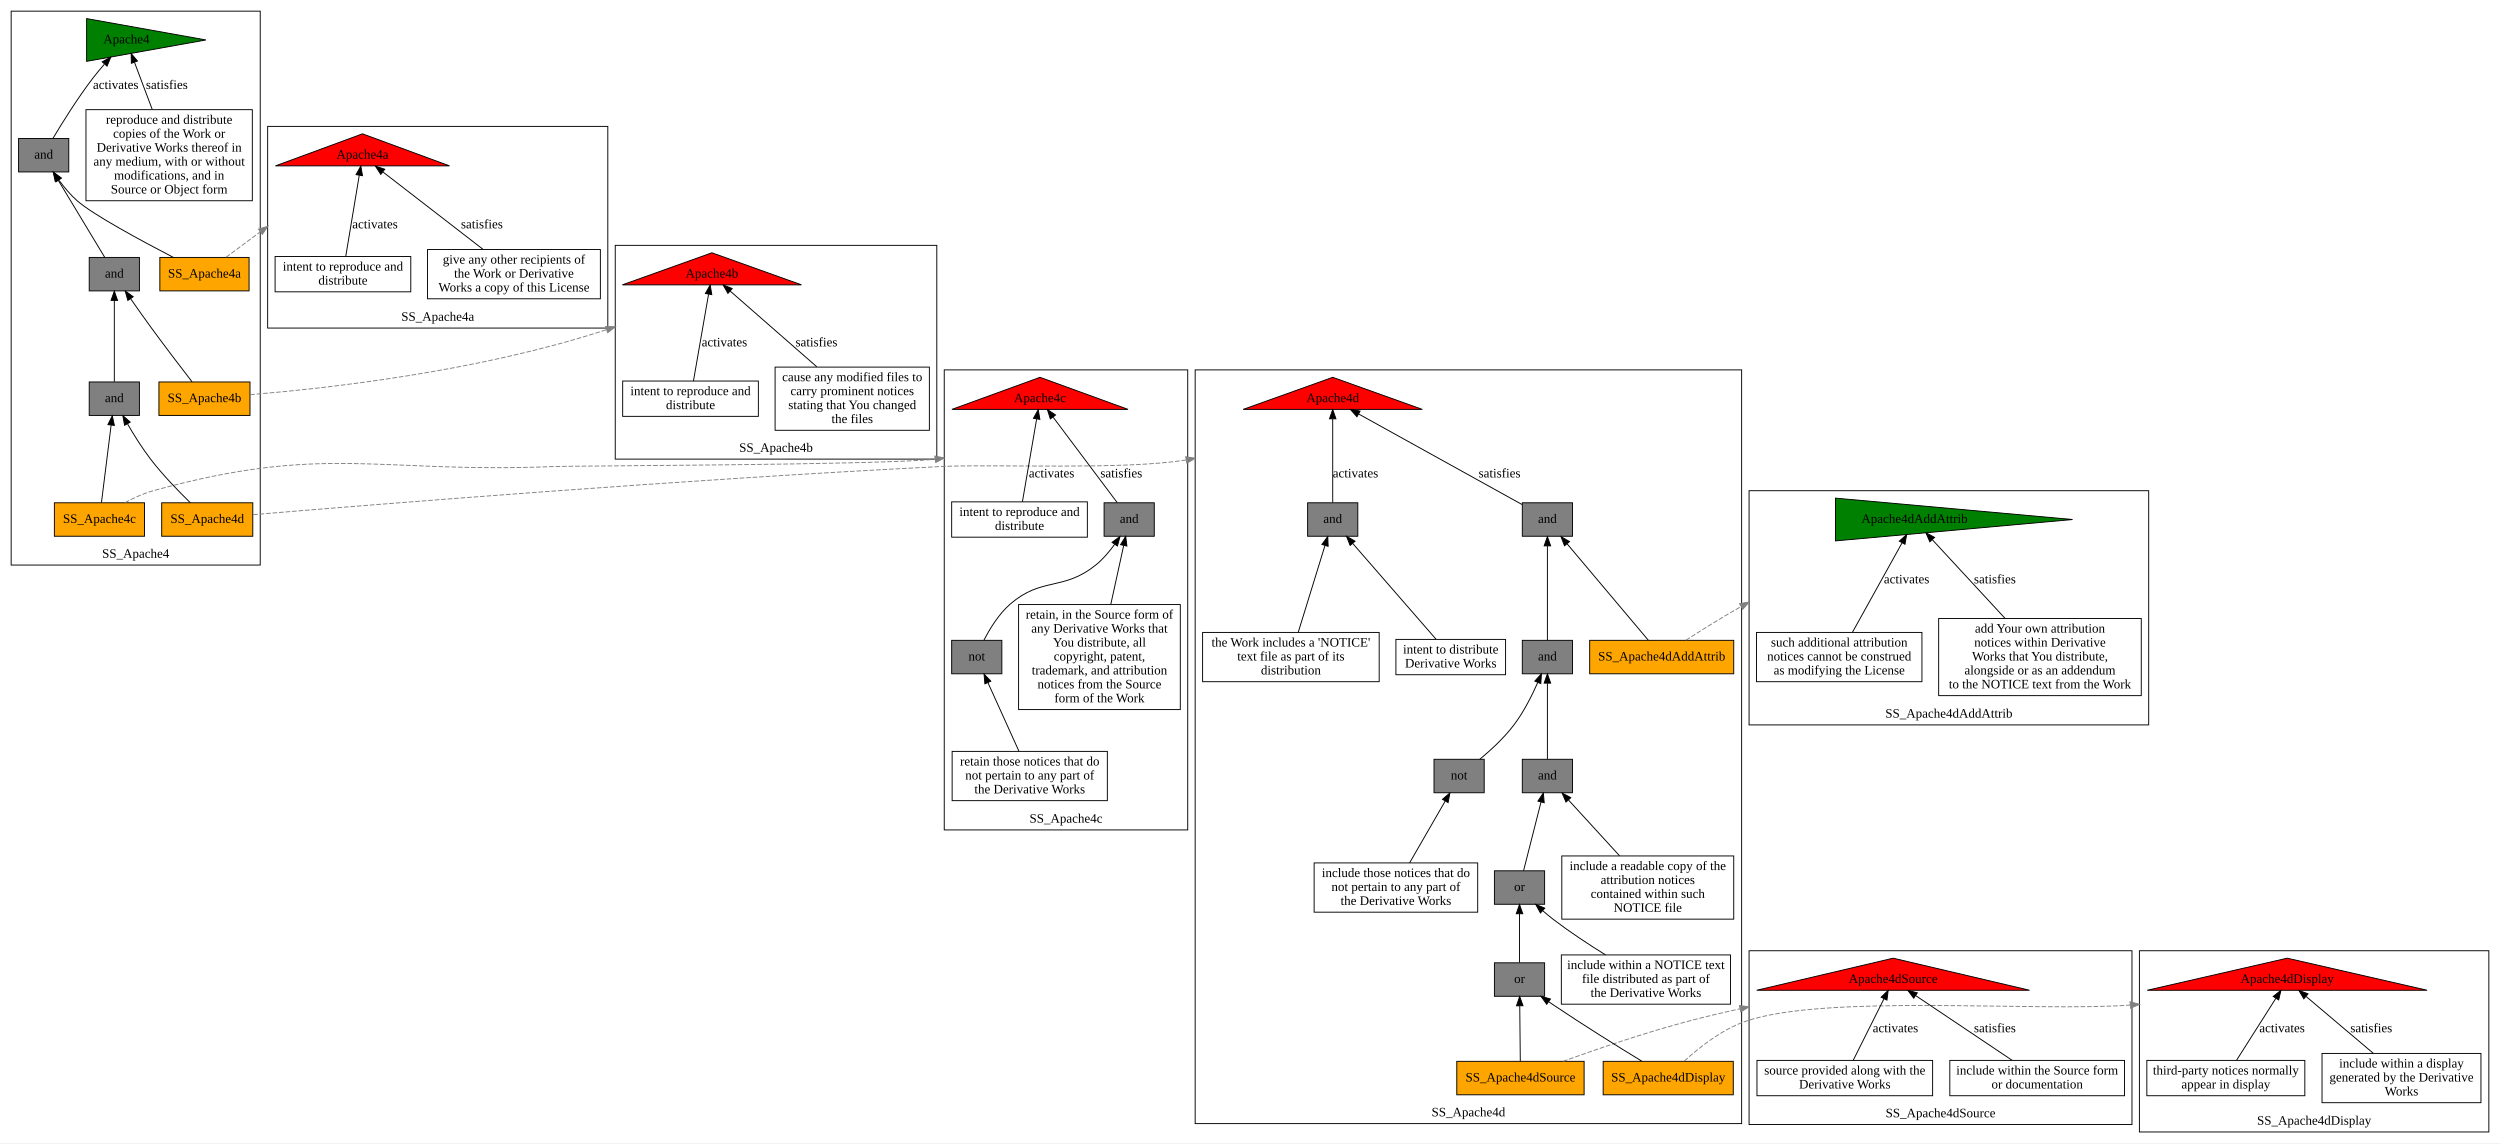
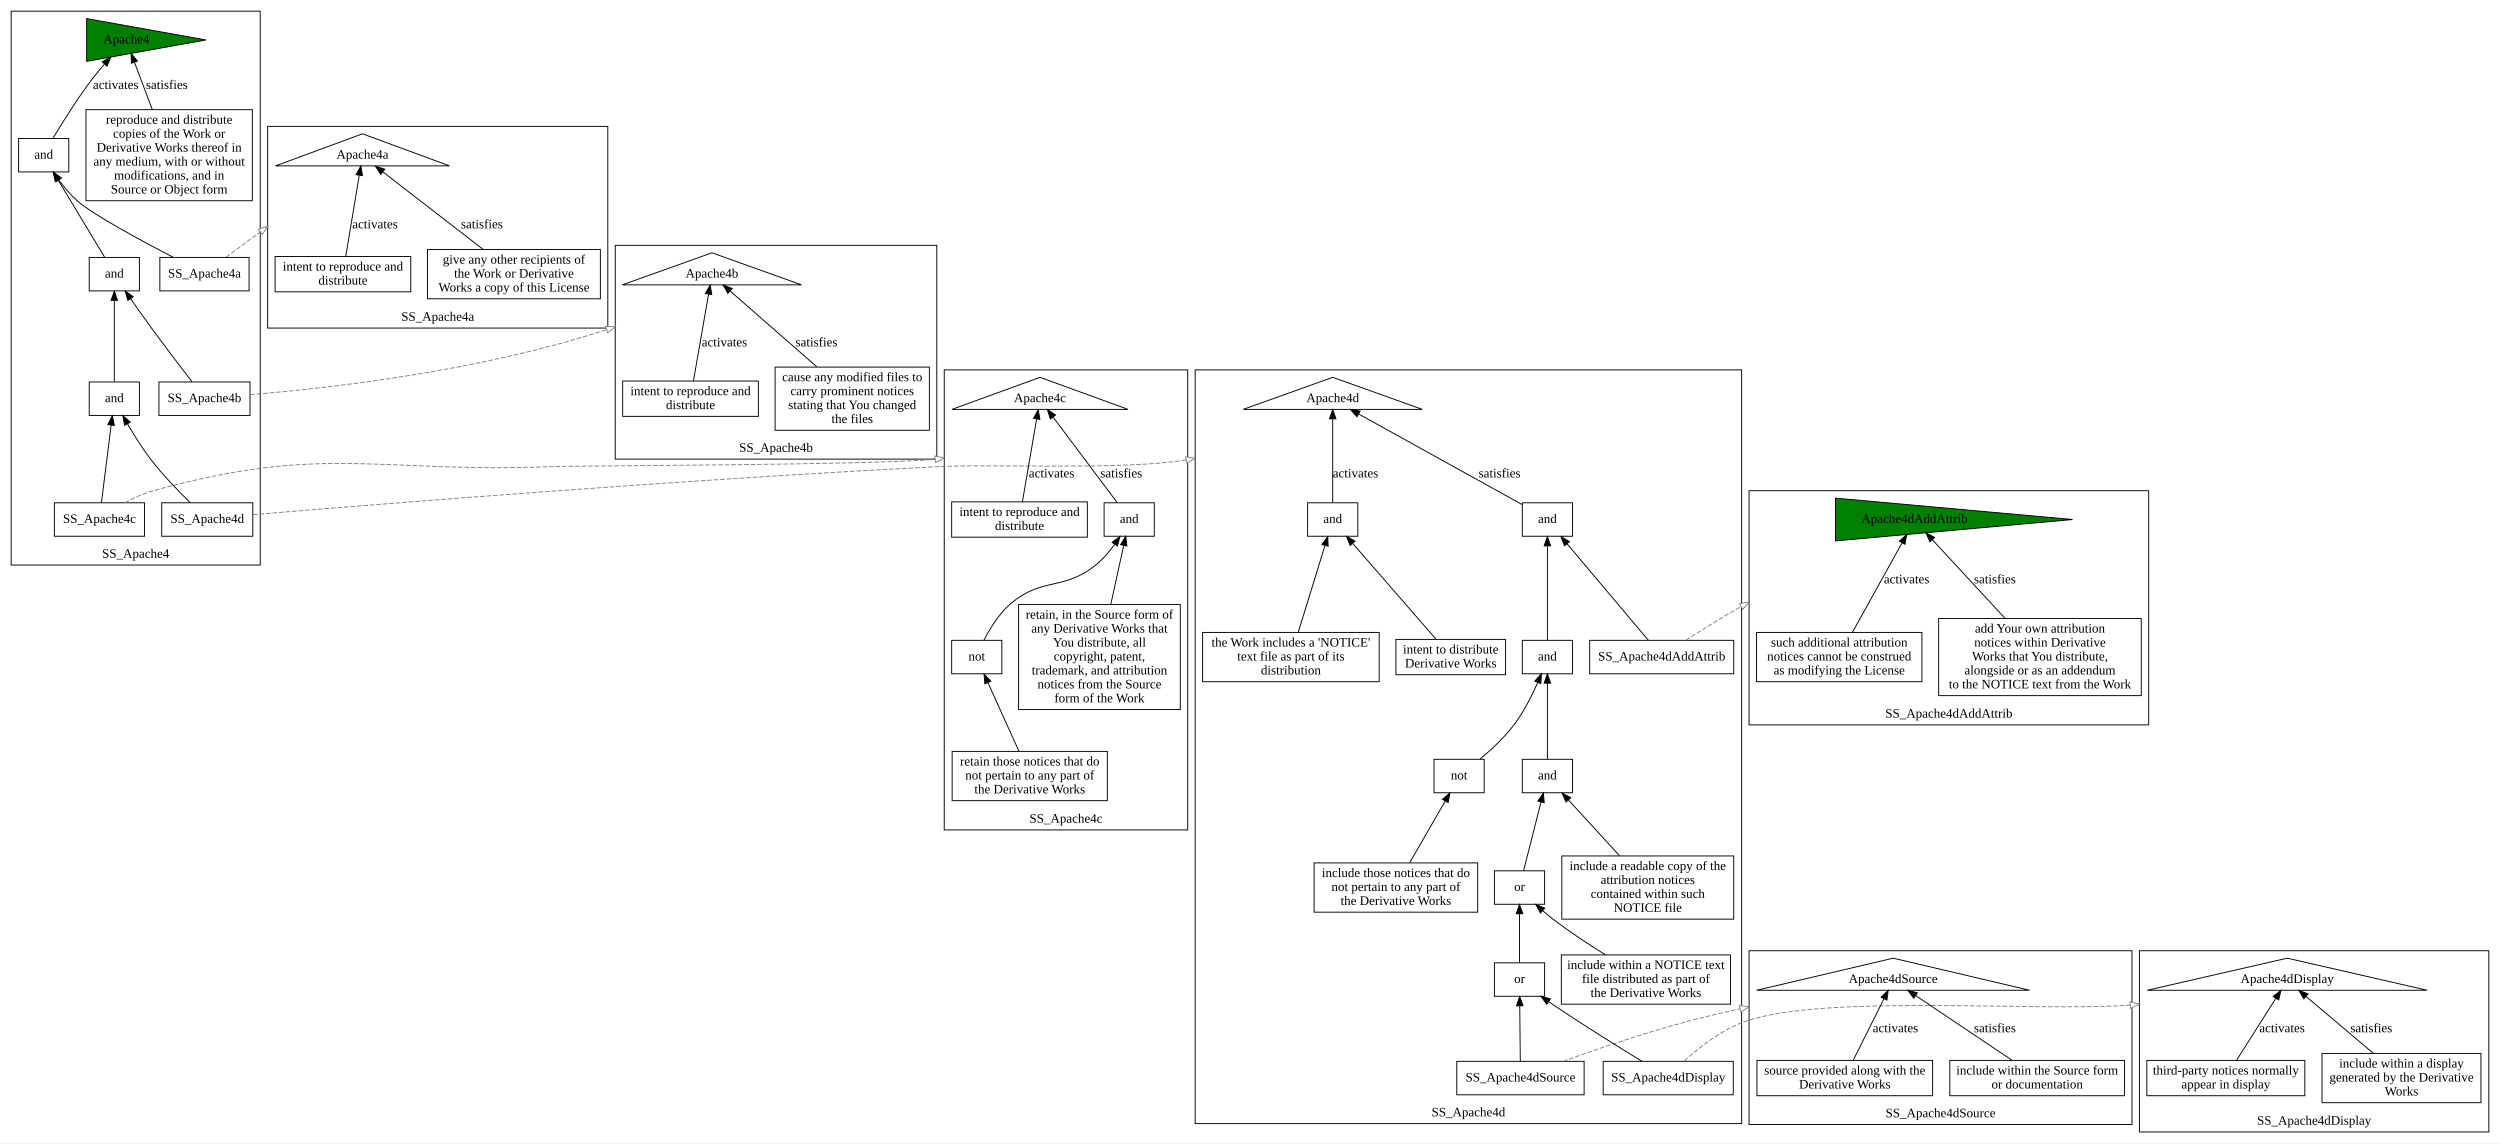
- <svg xmlns="http://www.w3.org/2000/svg" xmlns:xlink="http://www.w3.org/1999/xlink" width="2690pt" height="1230pt" viewBox="0.00 0.00 2690.00 1230.00">
+ <svg xmlns="http://www.w3.org/2000/svg" id="mainsvg" width="2690pt" height="1230pt" viewBox="0.00 0.00 2690.00 1230.00">
  <g id="graph0" class="graph" transform="scale(1 1) rotate(0) translate(4 1226)">
    <polygon fill="white" stroke="none" points="-4,4 -4,-1226 2686,-1226 2686,4 -4,4" />
    <g id="clust1" class="cluster">
-       <polygon fill="none" stroke="black" points="8,-618 8,-1214 276,-1214 276,-618 8,-618" />
+       <polygon fill="#FFFFFF" stroke="black" points="8,-618 8,-1214 276,-1214 276,-618 8,-618" />
      <text text-anchor="middle" x="142" y="-625.8" font-family="Times New Roman,serif" font-size="14.00">SS_Apache4</text>
    </g>
    <g id="clust7" class="cluster">
-       <polygon fill="none" stroke="black" points="2298,-8 2298,-203 2674,-203 2674,-8 2298,-8" />
+       <polygon fill="#FFFFFF" stroke="black" points="2298,-8 2298,-203 2674,-203 2674,-8 2298,-8" />
      <text text-anchor="middle" x="2486" y="-15.8" font-family="Times New Roman,serif" font-size="14.00">SS_Apache4dDisplay</text>
    </g>
    <g id="clust6" class="cluster">
-       <polygon fill="none" stroke="black" points="1878,-16 1878,-203 2290,-203 2290,-16 1878,-16" />
+       <polygon fill="#FFFFFF" stroke="black" points="1878,-16 1878,-203 2290,-203 2290,-16 1878,-16" />
      <text text-anchor="middle" x="2084" y="-23.8" font-family="Times New Roman,serif" font-size="14.00">SS_Apache4dSource</text>
    </g>
    <g id="clust2" class="cluster">
-       <polygon fill="none" stroke="black" points="284,-873 284,-1090 650,-1090 650,-873 284,-873" />
+       <polygon fill="#FFFFFF" stroke="black" points="284,-873 284,-1090 650,-1090 650,-873 284,-873" />
      <text text-anchor="middle" x="467" y="-880.8" font-family="Times New Roman,serif" font-size="14.00">SS_Apache4a</text>
    </g>
    <g id="clust4" class="cluster">
-       <polygon fill="none" stroke="black" points="1012,-333 1012,-828 1274,-828 1274,-333 1012,-333" />
+       <polygon fill="#FFFFFF" stroke="black" points="1012,-333 1012,-828 1274,-828 1274,-333 1012,-333" />
      <text text-anchor="middle" x="1143" y="-340.8" font-family="Times New Roman,serif" font-size="14.00">SS_Apache4c</text>
    </g>
    <g id="clust3" class="cluster">
-       <polygon fill="none" stroke="black" points="658,-732 658,-962 1004,-962 1004,-732 658,-732" />
+       <polygon fill="#FFFFFF" stroke="black" points="658,-732 658,-962 1004,-962 1004,-732 658,-732" />
      <text text-anchor="middle" x="831" y="-739.8" font-family="Times New Roman,serif" font-size="14.00">SS_Apache4b</text>
    </g>
    <g id="clust5" class="cluster">
-       <polygon fill="none" stroke="black" points="1282,-17 1282,-828 1870,-828 1870,-17 1282,-17" />
+       <polygon fill="#FFFFFF" stroke="black" points="1282,-17 1282,-828 1870,-828 1870,-17 1282,-17" />
      <text text-anchor="middle" x="1576" y="-24.8" font-family="Times New Roman,serif" font-size="14.00">SS_Apache4d</text>
    </g>
    <g id="clust8" class="cluster">
-       <polygon fill="none" stroke="black" points="1878,-446 1878,-698 2308,-698 2308,-446 1878,-446" />
+       <polygon fill="#FFFFFF" stroke="black" points="1878,-446 1878,-698 2308,-698 2308,-446 1878,-446" />
      <text text-anchor="middle" x="2093" y="-453.8" font-family="Times New Roman,serif" font-size="14.00">SS_Apache4dAddAttrib</text>
    </g>
    <g id="node1" class="node">
      <g id="a_node1">
-         <a xlink:title="4. Redistribution. You may reproduce and distribute copies of the Work or Derivative Works thereof in any medium, with or without modifications, and in Source or Object form, provided that You meet the following conditions:">
+         <a title="4. Redistribution. You may reproduce and distribute copies of the Work or Derivative Works thereof in any medium, with or without modifications, and in Source or Object form, provided that You meet the following conditions:">
          <polygon fill="green" stroke="black" points="217.585,-1183 89.207,-1206 89.207,-1160 217.585,-1183" />
          <text text-anchor="middle" x="132" y="-1179.3" font-family="Times New Roman,serif" font-size="14.00">Apache4</text>
        </a>
      </g>
    </g>
    <g id="node2" class="node">
-       <polygon fill="none" stroke="black" points="267.5,-1108 88.5,-1108 88.5,-1010 267.5,-1010 267.5,-1108" />
+       <polygon fill="#FFFFFF" stroke="black" points="267.5,-1108 88.5,-1108 88.5,-1010 267.5,-1010 267.5,-1108" />
      <text text-anchor="middle" x="178" y="-1092.8" font-family="Times New Roman,serif" font-size="14.00">reproduce and distribute</text>
      <text text-anchor="middle" x="178" y="-1077.8" font-family="Times New Roman,serif" font-size="14.00"> copies of the Work or</text>
      <text text-anchor="middle" x="178" y="-1062.8" font-family="Times New Roman,serif" font-size="14.00"> Derivative Works thereof in</text>
      <text text-anchor="middle" x="178" y="-1047.8" font-family="Times New Roman,serif" font-size="14.00"> any medium, with or without</text>
      <text text-anchor="middle" x="178" y="-1032.8" font-family="Times New Roman,serif" font-size="14.00"> modifications, and in</text>
      <text text-anchor="middle" x="178" y="-1017.8" font-family="Times New Roman,serif" font-size="14.00"> Source or Object form</text>
    </g>
    <g id="edge1" class="edge">
      <path fill="none" stroke="black" d="M159.82,-1108.22C153.232,-1125.69 146.092,-1144.63 140.695,-1158.94" />
      <polygon fill="black" stroke="black" points="137.359,-1157.87 137.105,-1168.46 143.909,-1160.34 137.359,-1157.87" />
      <text text-anchor="middle" x="175.5" y="-1130.3" font-family="Times New Roman,serif" font-size="14.00">satisfies</text>
    </g>
    <g id="node3" class="node">
-       <polygon fill="grey" stroke="black" points="70,-1077 16,-1077 16,-1041 70,-1041 70,-1077" />
+       <polygon fill="#FFFFFF" stroke="black" points="70,-1077 16,-1077 16,-1041 70,-1041 70,-1077" />
      <text text-anchor="middle" x="43" y="-1055.3" font-family="Times New Roman,serif" font-size="14.00">and</text>
    </g>
    <g id="edge2" class="edge">
      <path fill="none" stroke="black" d="M53.005,-1077.18C63.141,-1094.15 79.618,-1120.6 96,-1142 99.783,-1146.94 104.036,-1152.02 108.257,-1156.83" />
      <polygon fill="black" stroke="black" points="105.954,-1159.51 115.243,-1164.6 111.159,-1154.82 105.954,-1159.51" />
      <text text-anchor="middle" x="120.5" y="-1130.3" font-family="Times New Roman,serif" font-size="14.00">activates</text>
    </g>
    <g id="node4" class="node">
-       <polygon fill="orange" stroke="black" points="264,-949 168,-949 168,-913 264,-913 264,-949" />
+       <polygon fill="#FFFFFF" stroke="black" points="264,-949 168,-949 168,-913 264,-913 264,-949" />
      <text text-anchor="middle" x="216" y="-927.3" font-family="Times New Roman,serif" font-size="14.00">SS_Apache4a</text>
    </g>
    <g id="edge3" class="edge">
      <path fill="none" stroke="black" d="M182.478,-949.066C147.641,-967.153 95.888,-995.115 79,-1010 71.811,-1016.34 65.139,-1024.32 59.542,-1031.94" />
      <polygon fill="black" stroke="black" points="56.346,-1030.41 53.498,-1040.61 62.089,-1034.41 56.346,-1030.41" />
    </g>
    <g id="node10" class="node">
      <g id="a_node10">
-         <a xlink:title="(a) You must give any other recipients of the Work or Derivative Works a copy of this License;">
-           <polygon fill="red" stroke="black" points="386,-1082 292.317,-1047.5 479.683,-1047.5 386,-1082" />
+         <a title="(a) You must give any other recipients of the Work or Derivative Works a copy of this License;">
+           <polygon fill="#FFFFFF" stroke="black" points="386,-1082 292.317,-1047.5 479.683,-1047.5 386,-1082" />
          <text text-anchor="middle" x="386" y="-1055.3" font-family="Times New Roman,serif" font-size="14.00">Apache4a</text>
        </a>
      </g>
    </g>
    <g id="edge39" class="edge">
      <path fill="none" stroke="grey" stroke-dasharray="5,2" d="M239.281,-949.256C249.495,-956.826 262.289,-966.308 276.039,-976.5" />
-       <polygon fill="grey" stroke="grey" points="274.115,-979.43 284.233,-982.573 278.283,-973.806 274.115,-979.43" />
+       <polygon fill="#FFFFFF" stroke="grey" points="274.115,-979.43 284.233,-982.573 278.283,-973.806 274.115,-979.43" />
    </g>
    <g id="node5" class="node">
-       <polygon fill="grey" stroke="black" points="146,-949 92,-949 92,-913 146,-913 146,-949" />
+       <polygon fill="#FFFFFF" stroke="black" points="146,-949 92,-949 92,-913 146,-913 146,-949" />
      <text text-anchor="middle" x="119" y="-927.3" font-family="Times New Roman,serif" font-size="14.00">and</text>
    </g>
    <g id="edge4" class="edge">
      <path fill="none" stroke="black" d="M108.592,-949.256C95.687,-970.651 73.57,-1007.32 58.625,-1032.1" />
      <polygon fill="black" stroke="black" points="55.45,-1030.58 53.282,-1040.95 61.444,-1034.2 55.45,-1030.58" />
    </g>
    <g id="node6" class="node">
-       <polygon fill="orange" stroke="black" points="265,-815 167,-815 167,-779 265,-779 265,-815" />
+       <polygon fill="#FFFFFF" stroke="black" points="265,-815 167,-815 167,-779 265,-779 265,-815" />
      <text text-anchor="middle" x="216" y="-793.3" font-family="Times New Roman,serif" font-size="14.00">SS_Apache4b</text>
    </g>
    <g id="edge5" class="edge">
      <path fill="none" stroke="black" d="M202.682,-815.138C191.009,-830.25 173.663,-852.926 159,-873 151.499,-883.269 143.409,-894.722 136.48,-904.653" />
      <polygon fill="black" stroke="black" points="133.568,-902.711 130.735,-912.92 139.316,-906.706 133.568,-902.711" />
    </g>
    <g id="node13" class="node">
      <g id="a_node13">
-         <a xlink:title="(b) You must cause any modified files to carry prominent notices stating that You changed the files;">
-           <polygon fill="red" stroke="black" points="762,-954 665.617,-919.5 858.383,-919.5 762,-954" />
+         <a title="(b) You must cause any modified files to carry prominent notices stating that You changed the files;">
+           <polygon fill="#FFFFFF" stroke="black" points="762,-954 665.617,-919.5 858.383,-919.5 762,-954" />
          <text text-anchor="middle" x="762" y="-927.3" font-family="Times New Roman,serif" font-size="14.00">Apache4b</text>
        </a>
      </g>
    </g>
    <g id="edge40" class="edge">
      <path fill="none" stroke="grey" stroke-dasharray="5,2" d="M265.197,-801.345C345.72,-807.906 510.169,-825.871 648.731,-871.31" />
-       <polygon fill="grey" stroke="grey" points="647.646,-874.638 658.24,-874.486 649.864,-867.998 647.646,-874.638" />
+       <polygon fill="#FFFFFF" stroke="grey" points="647.646,-874.638 658.24,-874.486 649.864,-867.998 647.646,-874.638" />
    </g>
    <g id="node7" class="node">
-       <polygon fill="grey" stroke="black" points="146,-815 92,-815 92,-779 146,-779 146,-815" />
+       <polygon fill="#FFFFFF" stroke="black" points="146,-815 92,-815 92,-779 146,-779 146,-815" />
      <text text-anchor="middle" x="119" y="-793.3" font-family="Times New Roman,serif" font-size="14.00">and</text>
    </g>
    <g id="edge6" class="edge">
      <path fill="none" stroke="black" d="M119,-815.257C119,-837.491 119,-876.401 119,-902.675" />
      <polygon fill="black" stroke="black" points="115.5,-902.739 119,-912.739 122.5,-902.739 115.5,-902.739" />
    </g>
    <g id="node8" class="node">
-       <polygon fill="orange" stroke="black" points="151.5,-685 54.5,-685 54.5,-649 151.5,-649 151.5,-685" />
+       <polygon fill="#FFFFFF" stroke="black" points="151.5,-685 54.5,-685 54.5,-649 151.5,-649 151.5,-685" />
      <text text-anchor="middle" x="103" y="-663.3" font-family="Times New Roman,serif" font-size="14.00">SS_Apache4c</text>
    </g>
    <g id="edge7" class="edge">
      <path fill="none" stroke="black" d="M105.158,-685.263C107.83,-706.639 112.414,-743.309 115.57,-768.558" />
      <polygon fill="black" stroke="black" points="112.112,-769.113 116.825,-778.602 119.058,-768.245 112.112,-769.113" />
    </g>
    <g id="node16" class="node">
      <g id="a_node16">
-         <a xlink:title="(c) You must retain, in the Source form of any Derivative Works that You distribute, all copyright, patent, trademark, and attribution notices from the Source form of the Work, excluding those notices that do not pertain to any part of the Derivative Works;">
-           <polygon fill="red" stroke="black" points="1115,-820 1020.22,-785.5 1209.78,-785.5 1115,-820" />
+         <a title="(c) You must retain, in the Source form of any Derivative Works that You distribute, all copyright, patent, trademark, and attribution notices from the Source form of the Work, excluding those notices that do not pertain to any part of the Derivative Works;">
+           <polygon fill="#FFFFFF" stroke="black" points="1115,-820 1020.22,-785.5 1209.78,-785.5 1115,-820" />
          <text text-anchor="middle" x="1115" y="-793.3" font-family="Times New Roman,serif" font-size="14.00">Apache4c</text>
        </a>
      </g>
    </g>
    <g id="edge41" class="edge">
      <path fill="none" stroke="grey" stroke-dasharray="5,2" d="M130.353,-685.121C139.728,-690.168 150.508,-695.11 161,-698 346.013,-748.965 400.248,-716.376 592,-724 613.518,-724.856 936.724,-725.533 1002.2,-731.806" />
-       <polygon fill="grey" stroke="grey" points="1001.82,-735.288 1012.22,-733.279 1002.84,-728.363 1001.82,-735.288" />
+       <polygon fill="#FFFFFF" stroke="grey" points="1001.82,-735.288 1012.22,-733.279 1002.84,-728.363 1001.82,-735.288" />
    </g>
    <g id="node9" class="node">
-       <polygon fill="orange" stroke="black" points="268,-685 170,-685 170,-649 268,-649 268,-685" />
+       <polygon fill="#FFFFFF" stroke="black" points="268,-685 170,-685 170,-649 268,-649 268,-685" />
      <text text-anchor="middle" x="219" y="-663.3" font-family="Times New Roman,serif" font-size="14.00">SS_Apache4d</text>
    </g>
    <g id="edge8" class="edge">
      <path fill="none" stroke="black" d="M200.833,-685.01C188.097,-697.407 171.079,-714.949 158,-732 148.939,-743.812 140.187,-757.85 133.278,-769.764" />
      <polygon fill="black" stroke="black" points="130.053,-768.356 128.162,-778.781 136.141,-771.811 130.053,-768.356" />
    </g>
    <g id="node22" class="node">
      <g id="a_node22">
-         <a xlink:title="If the Work includes a 'NOTICE' text file as part of its distribution, then any Derivative Works that You distribute must include a readable copy of the attribution notices contained within such NOTICE file, excluding those notices that do not pertain to any part of the Derivative Works, in at least one of the following places: within a NOTICE text file distributed as part of the Derivative Works; within the Source form or documentation, if provided along with the Derivative Works; or, within a display generated by the Derivative Works, if and wherever such third-party notices normally appear. The contents of the NOTICE file are for informational purposes only and do not modify the License. You may add Your own attribution notices within Derivative Works that You distribute, alongside or as an addendum to the NOTICE text from the Work, provided that such additional attribution notices cannot be construed as modifying the License.">
-           <polygon fill="red" stroke="black" points="1430,-820 1333.62,-785.5 1526.38,-785.5 1430,-820" />
+         <a title="If the Work includes a 'NOTICE' text file as part of its distribution, then any Derivative Works that You distribute must include a readable copy of the attribution notices contained within such NOTICE file, excluding those notices that do not pertain to any part of the Derivative Works, in at least one of the following places: within a NOTICE text file distributed as part of the Derivative Works; within the Source form or documentation, if provided along with the Derivative Works; or, within a display generated by the Derivative Works, if and wherever such third-party notices normally appear. The contents of the NOTICE file are for informational purposes only and do not modify the License. You may add Your own attribution notices within Derivative Works that You distribute, alongside or as an addendum to the NOTICE text from the Work, provided that such additional attribution notices cannot be construed as modifying the License.">
+           <polygon fill="#FFFFFF" stroke="black" points="1430,-820 1333.62,-785.5 1526.38,-785.5 1430,-820" />
          <text text-anchor="middle" x="1430" y="-793.3" font-family="Times New Roman,serif" font-size="14.00">Apache4d</text>
        </a>
      </g>
    </g>
    <g id="edge42" class="edge">
      <path fill="none" stroke="grey" stroke-dasharray="5,2" d="M268.348,-672.213C392.493,-682.658 727.87,-709.915 1008,-724 1065.02,-726.867 1204.78,-719.981 1272.44,-731.105" />
-       <polygon fill="grey" stroke="grey" points="1271.79,-734.545 1282.27,-732.964 1273.09,-727.667 1271.79,-734.545" />
+       <polygon fill="#FFFFFF" stroke="grey" points="1271.79,-734.545 1282.27,-732.964 1273.09,-727.667 1271.79,-734.545" />
    </g>
    <g id="node11" class="node">
-       <polygon fill="none" stroke="black" points="642,-957.5 456,-957.5 456,-904.5 642,-904.5 642,-957.5" />
+       <polygon fill="#FFFFFF" stroke="black" points="642,-957.5 456,-957.5 456,-904.5 642,-904.5 642,-957.5" />
      <text text-anchor="middle" x="549" y="-942.3" font-family="Times New Roman,serif" font-size="14.00">give any other recipients of</text>
      <text text-anchor="middle" x="549" y="-927.3" font-family="Times New Roman,serif" font-size="14.00"> the Work or Derivative</text>
      <text text-anchor="middle" x="549" y="-912.3" font-family="Times New Roman,serif" font-size="14.00"> Works a copy of this License</text>
    </g>
    <g id="edge9" class="edge">
      <path fill="none" stroke="black" d="M515.621,-957.802C483.516,-982.619 435.89,-1019.44 408.192,-1040.85" />
      <polygon fill="black" stroke="black" points="405.716,-1038.34 399.945,-1047.22 409.997,-1043.87 405.716,-1038.34" />
      <text text-anchor="middle" x="514.5" y="-980.3" font-family="Times New Roman,serif" font-size="14.00">satisfies</text>
    </g>
    <g id="node12" class="node">
-       <polygon fill="none" stroke="black" points="438,-950 292,-950 292,-912 438,-912 438,-950" />
+       <polygon fill="#FFFFFF" stroke="black" points="438,-950 292,-950 292,-912 438,-912 438,-950" />
      <text text-anchor="middle" x="365" y="-934.8" font-family="Times New Roman,serif" font-size="14.00">intent to reproduce and</text>
      <text text-anchor="middle" x="365" y="-919.8" font-family="Times New Roman,serif" font-size="14.00"> distribute</text>
    </g>
    <g id="edge10" class="edge">
      <path fill="none" stroke="black" d="M368.009,-950.053C371.864,-973.184 378.531,-1013.19 382.576,-1037.46" />
      <polygon fill="black" stroke="black" points="379.135,-1038.1 384.231,-1047.39 386.039,-1036.95 379.135,-1038.1" />
      <text text-anchor="middle" x="399.5" y="-980.3" font-family="Times New Roman,serif" font-size="14.00">activates</text>
    </g>
    <g id="node14" class="node">
-       <polygon fill="none" stroke="black" points="996,-831 830,-831 830,-763 996,-763 996,-831" />
+       <polygon fill="#FFFFFF" stroke="black" points="996,-831 830,-831 830,-763 996,-763 996,-831" />
      <text text-anchor="middle" x="913" y="-815.8" font-family="Times New Roman,serif" font-size="14.00">cause any modified files to</text>
      <text text-anchor="middle" x="913" y="-800.8" font-family="Times New Roman,serif" font-size="14.00"> carry prominent notices</text>
      <text text-anchor="middle" x="913" y="-785.8" font-family="Times New Roman,serif" font-size="14.00"> stating that You changed</text>
      <text text-anchor="middle" x="913" y="-770.8" font-family="Times New Roman,serif" font-size="14.00"> the files</text>
    </g>
    <g id="edge11" class="edge">
      <path fill="none" stroke="black" d="M874.896,-831.309C845.198,-857.271 805.172,-892.261 781.621,-912.848" />
      <polygon fill="black" stroke="black" points="779.248,-910.274 774.022,-919.49 783.855,-915.544 779.248,-910.274" />
      <text text-anchor="middle" x="874.5" y="-853.3" font-family="Times New Roman,serif" font-size="14.00">satisfies</text>
    </g>
    <g id="node15" class="node">
-       <polygon fill="none" stroke="black" points="812,-816 666,-816 666,-778 812,-778 812,-816" />
+       <polygon fill="#FFFFFF" stroke="black" points="812,-816 666,-816 666,-778 812,-778 812,-816" />
      <text text-anchor="middle" x="739" y="-800.8" font-family="Times New Roman,serif" font-size="14.00">intent to reproduce and</text>
      <text text-anchor="middle" x="739" y="-785.8" font-family="Times New Roman,serif" font-size="14.00"> distribute</text>
    </g>
    <g id="edge12" class="edge">
      <path fill="none" stroke="black" d="M742.15,-816.077C746.394,-840.434 753.93,-883.683 758.395,-909.311" />
      <polygon fill="black" stroke="black" points="754.99,-910.162 760.155,-919.412 761.887,-908.96 754.99,-910.162" />
      <text text-anchor="middle" x="775.5" y="-853.3" font-family="Times New Roman,serif" font-size="14.00">activates</text>
    </g>
    <g id="node17" class="node">
-       <polygon fill="grey" stroke="black" points="1238,-685 1184,-685 1184,-649 1238,-649 1238,-685" />
+       <polygon fill="#FFFFFF" stroke="black" points="1238,-685 1184,-685 1184,-649 1238,-649 1238,-685" />
      <text text-anchor="middle" x="1211" y="-663.3" font-family="Times New Roman,serif" font-size="14.00">and</text>
    </g>
    <g id="edge13" class="edge">
      <path fill="none" stroke="black" d="M1198.05,-685.263C1180.09,-709.208 1147.74,-752.347 1129.16,-777.122" />
      <polygon fill="black" stroke="black" points="1126.19,-775.25 1122.99,-785.35 1131.79,-779.45 1126.19,-775.25" />
      <text text-anchor="middle" x="1202.5" y="-712.3" font-family="Times New Roman,serif" font-size="14.00">satisfies</text>
    </g>
    <g id="node18" class="node">
-       <polygon fill="none" stroke="black" points="1266,-575.5 1092,-575.5 1092,-462.5 1266,-462.5 1266,-575.5" />
+       <polygon fill="#FFFFFF" stroke="black" points="1266,-575.5 1092,-575.5 1092,-462.5 1266,-462.5 1266,-575.5" />
      <text text-anchor="middle" x="1179" y="-560.3" font-family="Times New Roman,serif" font-size="14.00">retain, in the Source form of</text>
      <text text-anchor="middle" x="1179" y="-545.3" font-family="Times New Roman,serif" font-size="14.00"> any Derivative Works that</text>
      <text text-anchor="middle" x="1179" y="-530.3" font-family="Times New Roman,serif" font-size="14.00"> You distribute, all</text>
      <text text-anchor="middle" x="1179" y="-515.3" font-family="Times New Roman,serif" font-size="14.00"> copyright, patent,</text>
      <text text-anchor="middle" x="1179" y="-500.3" font-family="Times New Roman,serif" font-size="14.00"> trademark, and attribution</text>
      <text text-anchor="middle" x="1179" y="-485.3" font-family="Times New Roman,serif" font-size="14.00"> notices from the Source</text>
      <text text-anchor="middle" x="1179" y="-470.3" font-family="Times New Roman,serif" font-size="14.00"> form of the Work</text>
    </g>
    <g id="edge14" class="edge">
      <path fill="none" stroke="black" d="M1191.19,-575.613C1195.95,-597.337 1201.19,-621.242 1205.08,-639.009" />
      <polygon fill="black" stroke="black" points="1201.7,-639.932 1207.26,-648.951 1208.54,-638.433 1201.7,-639.932" />
    </g>
    <g id="node19" class="node">
-       <polygon fill="grey" stroke="black" points="1074,-537 1020,-537 1020,-501 1074,-501 1074,-537" />
+       <polygon fill="#FFFFFF" stroke="black" points="1074,-537 1020,-537 1020,-501 1074,-501 1074,-537" />
      <text text-anchor="middle" x="1047" y="-515.3" font-family="Times New Roman,serif" font-size="14.00">not</text>
    </g>
    <g id="edge15" class="edge">
      <path fill="none" stroke="black" d="M1054.68,-537.032C1060.88,-549.199 1070.6,-565.254 1083,-576 1116.97,-605.43 1139.99,-589.815 1175,-618 1182.75,-624.236 1189.72,-632.496 1195.42,-640.404" />
      <polygon fill="black" stroke="black" points="1192.57,-642.432 1201.09,-648.734 1198.36,-638.496 1192.57,-642.432" />
    </g>
    <g id="node20" class="node">
-       <polygon fill="none" stroke="black" points="1187.5,-417.5 1020.5,-417.5 1020.5,-364.5 1187.5,-364.5 1187.5,-417.5" />
+       <polygon fill="#FFFFFF" stroke="black" points="1187.5,-417.5 1020.5,-417.5 1020.5,-364.5 1187.5,-364.5 1187.5,-417.5" />
      <text text-anchor="middle" x="1104" y="-402.3" font-family="Times New Roman,serif" font-size="14.00">retain those notices that do</text>
      <text text-anchor="middle" x="1104" y="-387.3" font-family="Times New Roman,serif" font-size="14.00"> not pertain to any part of</text>
      <text text-anchor="middle" x="1104" y="-372.3" font-family="Times New Roman,serif" font-size="14.00"> the Derivative Works</text>
    </g>
    <g id="edge16" class="edge">
      <path fill="none" stroke="black" d="M1092.33,-417.802C1082.61,-439.28 1068.83,-469.744 1059.02,-491.432" />
      <polygon fill="black" stroke="black" points="1055.75,-490.162 1054.82,-500.716 1062.13,-493.047 1055.75,-490.162" />
    </g>
    <g id="node21" class="node">
-       <polygon fill="none" stroke="black" points="1166,-686 1020,-686 1020,-648 1166,-648 1166,-686" />
+       <polygon fill="#FFFFFF" stroke="black" points="1166,-686 1020,-686 1020,-648 1166,-648 1166,-686" />
      <text text-anchor="middle" x="1093" y="-670.8" font-family="Times New Roman,serif" font-size="14.00">intent to reproduce and</text>
      <text text-anchor="middle" x="1093" y="-655.8" font-family="Times New Roman,serif" font-size="14.00"> distribute</text>
    </g>
    <g id="edge17" class="edge">
      <path fill="none" stroke="black" d="M1096.11,-686.068C1100.13,-709.494 1107.14,-750.273 1111.4,-775.036" />
      <polygon fill="black" stroke="black" points="1107.99,-775.904 1113.14,-785.166 1114.89,-774.718 1107.99,-775.904" />
      <text text-anchor="middle" x="1127.5" y="-712.3" font-family="Times New Roman,serif" font-size="14.00">activates</text>
    </g>
    <g id="node23" class="node">
-       <polygon fill="grey" stroke="black" points="1688,-685 1634,-685 1634,-649 1688,-649 1688,-685" />
+       <polygon fill="#FFFFFF" stroke="black" points="1688,-685 1634,-685 1634,-649 1688,-649 1688,-685" />
      <text text-anchor="middle" x="1661" y="-663.3" font-family="Times New Roman,serif" font-size="14.00">and</text>
    </g>
    <g id="edge18" class="edge">
      <path fill="none" stroke="black" d="M1633.59,-683.186C1589.3,-707.73 1502.44,-755.857 1457.86,-780.562" />
      <polygon fill="black" stroke="black" points="1456.07,-777.553 1449.02,-785.461 1459.46,-783.676 1456.07,-777.553" />
      <text text-anchor="middle" x="1609.5" y="-712.3" font-family="Times New Roman,serif" font-size="14.00">satisfies</text>
    </g>
    <g id="node24" class="node">
-       <polygon fill="grey" stroke="black" points="1688,-537 1634,-537 1634,-501 1688,-501 1688,-537" />
+       <polygon fill="#FFFFFF" stroke="black" points="1688,-537 1634,-537 1634,-501 1688,-501 1688,-537" />
      <text text-anchor="middle" x="1661" y="-515.3" font-family="Times New Roman,serif" font-size="14.00">and</text>
    </g>
    <g id="edge19" class="edge">
      <path fill="none" stroke="black" d="M1661,-537.034C1661,-561.955 1661,-608.626 1661,-638.463" />
      <polygon fill="black" stroke="black" points="1657.5,-638.622 1661,-648.622 1664.5,-638.622 1657.5,-638.622" />
    </g>
    <g id="node25" class="node">
-       <polygon fill="grey" stroke="black" points="1688,-409 1634,-409 1634,-373 1688,-373 1688,-409" />
+       <polygon fill="#FFFFFF" stroke="black" points="1688,-409 1634,-409 1634,-373 1688,-373 1688,-409" />
      <text text-anchor="middle" x="1661" y="-387.3" font-family="Times New Roman,serif" font-size="14.00">and</text>
    </g>
    <g id="edge20" class="edge">
      <path fill="none" stroke="black" d="M1661,-409.256C1661,-430.274 1661,-466.031 1661,-490.775" />
      <polygon fill="black" stroke="black" points="1657.5,-490.953 1661,-500.953 1664.5,-490.953 1657.5,-490.953" />
    </g>
    <g id="node26" class="node">
-       <polygon fill="none" stroke="black" points="1861.5,-305 1676.5,-305 1676.5,-237 1861.5,-237 1861.5,-305" />
+       <polygon fill="#FFFFFF" stroke="black" points="1861.5,-305 1676.5,-305 1676.5,-237 1861.5,-237 1861.5,-305" />
      <text text-anchor="middle" x="1769" y="-289.8" font-family="Times New Roman,serif" font-size="14.00">include a readable copy of the</text>
      <text text-anchor="middle" x="1769" y="-274.8" font-family="Times New Roman,serif" font-size="14.00"> attribution notices</text>
      <text text-anchor="middle" x="1769" y="-259.8" font-family="Times New Roman,serif" font-size="14.00"> contained within such</text>
      <text text-anchor="middle" x="1769" y="-244.8" font-family="Times New Roman,serif" font-size="14.00"> NOTICE file</text>
    </g>
    <g id="edge21" class="edge">
      <path fill="none" stroke="black" d="M1738.63,-305.184C1721.21,-324.218 1699.7,-347.718 1683.74,-365.152" />
      <polygon fill="black" stroke="black" points="1681.01,-362.957 1676.84,-372.697 1686.17,-367.683 1681.01,-362.957" />
    </g>
    <g id="node27" class="node">
-       <polygon fill="grey" stroke="black" points="1658,-289 1604,-289 1604,-253 1658,-253 1658,-289" />
+       <polygon fill="#FFFFFF" stroke="black" points="1658,-289 1604,-289 1604,-253 1658,-253 1658,-289" />
      <text text-anchor="middle" x="1631" y="-267.3" font-family="Times New Roman,serif" font-size="14.00">or</text>
    </g>
    <g id="edge22" class="edge">
      <path fill="none" stroke="black" d="M1635.36,-289.158C1640.29,-308.559 1648.39,-340.395 1654.16,-363.106" />
      <polygon fill="black" stroke="black" points="1650.78,-363.992 1656.63,-372.821 1657.56,-362.267 1650.78,-363.992" />
    </g>
    <g id="node28" class="node">
-       <polygon fill="none" stroke="black" points="1858,-198.5 1676,-198.5 1676,-145.5 1858,-145.5 1858,-198.5" />
+       <polygon fill="#FFFFFF" stroke="black" points="1858,-198.5 1676,-198.5 1676,-145.5 1858,-145.5 1858,-198.5" />
      <text text-anchor="middle" x="1767" y="-183.3" font-family="Times New Roman,serif" font-size="14.00">include within a NOTICE text</text>
      <text text-anchor="middle" x="1767" y="-168.3" font-family="Times New Roman,serif" font-size="14.00"> file distributed as part of</text>
      <text text-anchor="middle" x="1767" y="-153.3" font-family="Times New Roman,serif" font-size="14.00"> the Derivative Works</text>
    </g>
    <g id="edge23" class="edge">
      <path fill="none" stroke="black" d="M1723.57,-198.523C1705.58,-209.667 1684.81,-223.303 1667,-237 1663.35,-239.809 1659.62,-242.913 1656.02,-246.059" />
      <polygon fill="black" stroke="black" points="1653.5,-243.623 1648.41,-252.918 1658.19,-248.822 1653.5,-243.623" />
    </g>
    <g id="node29" class="node">
-       <polygon fill="grey" stroke="black" points="1658,-190 1604,-190 1604,-154 1658,-154 1658,-190" />
+       <polygon fill="#FFFFFF" stroke="black" points="1658,-190 1604,-190 1604,-154 1658,-154 1658,-190" />
      <text text-anchor="middle" x="1631" y="-168.3" font-family="Times New Roman,serif" font-size="14.00">or</text>
    </g>
    <g id="edge24" class="edge">
      <path fill="none" stroke="black" d="M1631,-190.342C1631,-204.825 1631,-225.737 1631,-242.501" />
      <polygon fill="black" stroke="black" points="1627.5,-242.808 1631,-252.808 1634.5,-242.809 1627.5,-242.808" />
    </g>
    <g id="node30" class="node">
-       <polygon fill="orange" stroke="black" points="1700.5,-84 1563.5,-84 1563.5,-48 1700.5,-48 1700.5,-84" />
+       <polygon fill="#FFFFFF" stroke="black" points="1700.5,-84 1563.5,-84 1563.5,-48 1700.5,-48 1700.5,-84" />
      <text text-anchor="middle" x="1632" y="-62.3" font-family="Times New Roman,serif" font-size="14.00">SS_Apache4dSource</text>
    </g>
    <g id="edge25" class="edge">
      <path fill="none" stroke="black" d="M1631.83,-84.174C1631.68,-100.357 1631.44,-124.869 1631.26,-143.727" />
      <polygon fill="black" stroke="black" points="1627.76,-143.768 1631.17,-153.801 1634.76,-143.835 1627.76,-143.768" />
    </g>
    <g id="node38" class="node">
      <g id="a_node38">
-         <a xlink:title="include within the Source form or documentation, if provided along with the Derivative Works">
-           <polygon fill="red" stroke="black" points="2033,-195 1886.23,-160.5 2179.77,-160.5 2033,-195" />
+         <a title="include within the Source form or documentation, if provided along with the Derivative Works">
+           <polygon fill="#FFFFFF" stroke="black" points="2033,-195 1886.23,-160.5 2179.77,-160.5 2033,-195" />
          <text text-anchor="middle" x="2033" y="-168.3" font-family="Times New Roman,serif" font-size="14.00">Apache4dSource</text>
        </a>
      </g>
    </g>
    <g id="edge43" class="edge">
      <path fill="none" stroke="grey" stroke-dasharray="5,2" d="M1677.76,-84.021C1713.86,-97.016 1765.67,-114.719 1812,-127 1830.1,-131.799 1849.16,-136.342 1868.19,-140.556" />
-       <polygon fill="grey" stroke="grey" points="1867.61,-144.013 1878.13,-142.73 1869.11,-137.174 1867.61,-144.013" />
+       <polygon fill="#FFFFFF" stroke="grey" points="1867.61,-144.013 1878.13,-142.73 1869.11,-137.174 1867.61,-144.013" />
    </g>
    <g id="node31" class="node">
-       <polygon fill="orange" stroke="black" points="1861,-84 1721,-84 1721,-48 1861,-48 1861,-84" />
+       <polygon fill="#FFFFFF" stroke="black" points="1861,-84 1721,-84 1721,-48 1861,-48 1861,-84" />
      <text text-anchor="middle" x="1791" y="-62.3" font-family="Times New Roman,serif" font-size="14.00">SS_Apache4dDisplay</text>
    </g>
    <g id="edge26" class="edge">
      <path fill="none" stroke="black" d="M1762.6,-84.151C1737.25,-99.627 1699.26,-123.238 1667,-145 1665.55,-145.978 1664.07,-146.987 1662.59,-148.014" />
      <polygon fill="black" stroke="black" points="1660.25,-145.38 1654.08,-153.996 1664.28,-151.105 1660.25,-145.38" />
    </g>
    <g id="node41" class="node">
      <g id="a_node41">
-         <a xlink:title="include within a display generated by the Derivative Works, if and wherever such third-party notices normally appear">
-           <polygon fill="red" stroke="black" points="2457,-195 2306.43,-160.5 2607.57,-160.5 2457,-195" />
+         <a title="include within a display generated by the Derivative Works, if and wherever such third-party notices normally appear">
+           <polygon fill="#FFFFFF" stroke="black" points="2457,-195 2306.43,-160.5 2607.57,-160.5 2457,-195" />
          <text text-anchor="middle" x="2457" y="-168.3" font-family="Times New Roman,serif" font-size="14.00">Apache4dDisplay</text>
        </a>
      </g>
    </g>
    <g id="edge44" class="edge">
      <path fill="none" stroke="grey" stroke-dasharray="5,2" d="M1808.32,-84.27C1824,-98.641 1848.47,-118.13 1874,-127 1959.31,-156.64 2185.36,-137.032 2288.03,-144.555" />
-       <polygon fill="grey" stroke="grey" points="2287.9,-148.057 2298.16,-145.43 2288.5,-141.083 2287.9,-148.057" />
+       <polygon fill="#FFFFFF" stroke="grey" points="2287.9,-148.057 2298.16,-145.43 2288.5,-141.083 2287.9,-148.057" />
    </g>
    <g id="node32" class="node">
-       <polygon fill="grey" stroke="black" points="1593,-409 1539,-409 1539,-373 1593,-373 1593,-409" />
+       <polygon fill="#FFFFFF" stroke="black" points="1593,-409 1539,-409 1539,-373 1593,-373 1593,-409" />
      <text text-anchor="middle" x="1566" y="-387.3" font-family="Times New Roman,serif" font-size="14.00">not</text>
    </g>
    <g id="edge27" class="edge">
      <path fill="none" stroke="black" d="M1588.32,-409.067C1600.23,-418.948 1614.54,-432.147 1625,-446 1635.54,-459.956 1644.37,-477.47 1650.65,-491.73" />
      <polygon fill="black" stroke="black" points="1647.46,-493.159 1654.58,-500.999 1653.9,-490.426 1647.46,-493.159" />
    </g>
    <g id="node33" class="node">
-       <polygon fill="none" stroke="black" points="1586,-297.5 1410,-297.5 1410,-244.5 1586,-244.5 1586,-297.5" />
+       <polygon fill="#FFFFFF" stroke="black" points="1586,-297.5 1410,-297.5 1410,-244.5 1586,-244.5 1586,-297.5" />
      <text text-anchor="middle" x="1498" y="-282.3" font-family="Times New Roman,serif" font-size="14.00">include those notices that do</text>
      <text text-anchor="middle" x="1498" y="-267.3" font-family="Times New Roman,serif" font-size="14.00"> not pertain to any part of</text>
      <text text-anchor="middle" x="1498" y="-252.3" font-family="Times New Roman,serif" font-size="14.00"> the Derivative Works</text>
    </g>
    <g id="edge28" class="edge">
      <path fill="none" stroke="black" d="M1512.75,-297.604C1524.09,-317.265 1539.67,-344.304 1551.05,-364.051" />
      <polygon fill="black" stroke="black" points="1548.08,-365.909 1556.1,-372.826 1554.14,-362.414 1548.08,-365.909" />
    </g>
    <g id="node34" class="node">
-       <polygon fill="orange" stroke="black" points="1861.5,-537 1706.5,-537 1706.5,-501 1861.5,-501 1861.5,-537" />
+       <polygon fill="#FFFFFF" stroke="black" points="1861.5,-537 1706.5,-537 1706.5,-501 1861.5,-501 1861.5,-537" />
      <text text-anchor="middle" x="1784" y="-515.3" font-family="Times New Roman,serif" font-size="14.00">SS_Apache4dAddAttrib</text>
    </g>
    <g id="edge29" class="edge">
      <path fill="none" stroke="black" d="M1769.65,-537.034C1748.1,-562.611 1707.25,-611.097 1682.24,-640.783" />
      <polygon fill="black" stroke="black" points="1679.41,-638.719 1675.64,-648.622 1684.76,-643.229 1679.41,-638.719" />
    </g>
    <g id="node44" class="node">
      <g id="a_node44">
-         <a xlink:title="You may add Your own attribution notices within Derivative Works that You distribute, alongside or as an addendum to the NOTICE text from the Work, provided that such additional attribution notices cannot be construed as modifying the License.">
+         <a title="You may add Your own attribution notices within Derivative Works that You distribute, alongside or as an addendum to the NOTICE text from the Work, provided that such additional attribution notices cannot be construed as modifying the License.">
          <polygon fill="green" stroke="black" points="2226.07,-667 1970.96,-690 1970.96,-644 2226.07,-667" />
          <text text-anchor="middle" x="2056" y="-663.3" font-family="Times New Roman,serif" font-size="14.00">Apache4dAddAttrib</text>
        </a>
      </g>
    </g>
    <g id="edge45" class="edge">
      <path fill="none" stroke="grey" stroke-dasharray="5,2" d="M1809.98,-537.103C1825.73,-547.264 1846.57,-560.347 1869.37,-573.353" />
-       <polygon fill="grey" stroke="grey" points="1867.77,-576.469 1878.2,-578.328 1871.21,-570.37 1867.77,-576.469" />
+       <polygon fill="#FFFFFF" stroke="grey" points="1867.77,-576.469 1878.2,-578.328 1871.21,-570.37 1867.77,-576.469" />
    </g>
    <g id="node35" class="node">
-       <polygon fill="grey" stroke="black" points="1457,-685 1403,-685 1403,-649 1457,-649 1457,-685" />
+       <polygon fill="#FFFFFF" stroke="black" points="1457,-685 1403,-685 1403,-649 1457,-649 1457,-685" />
      <text text-anchor="middle" x="1430" y="-663.3" font-family="Times New Roman,serif" font-size="14.00">and</text>
    </g>
    <g id="edge30" class="edge">
      <path fill="none" stroke="black" d="M1430,-685.263C1430,-708.578 1430,-750.09 1430,-775.129" />
      <polygon fill="black" stroke="black" points="1426.5,-775.35 1430,-785.35 1433.5,-775.35 1426.5,-775.35" />
      <text text-anchor="middle" x="1454.5" y="-712.3" font-family="Times New Roman,serif" font-size="14.00">activates</text>
    </g>
    <g id="node36" class="node">
-       <polygon fill="none" stroke="black" points="1616,-538 1498,-538 1498,-500 1616,-500 1616,-538" />
+       <polygon fill="#FFFFFF" stroke="black" points="1616,-538 1498,-538 1498,-500 1616,-500 1616,-538" />
      <text text-anchor="middle" x="1557" y="-522.8" font-family="Times New Roman,serif" font-size="14.00">intent to distribute</text>
      <text text-anchor="middle" x="1557" y="-507.8" font-family="Times New Roman,serif" font-size="14.00"> Derivative Works</text>
    </g>
    <g id="edge31" class="edge">
      <path fill="none" stroke="black" d="M1541.17,-538.196C1518.56,-564.188 1476.95,-612.026 1451.55,-641.228" />
      <polygon fill="black" stroke="black" points="1448.76,-639.095 1444.84,-648.937 1454.05,-643.689 1448.76,-639.095" />
    </g>
    <g id="node37" class="node">
-       <polygon fill="none" stroke="black" points="1480,-545.5 1290,-545.5 1290,-492.5 1480,-492.5 1480,-545.5" />
+       <polygon fill="#FFFFFF" stroke="black" points="1480,-545.5 1290,-545.5 1290,-492.5 1480,-492.5 1480,-545.5" />
      <text text-anchor="middle" x="1385" y="-530.3" font-family="Times New Roman,serif" font-size="14.00">the Work includes a 'NOTICE'</text>
      <text text-anchor="middle" x="1385" y="-515.3" font-family="Times New Roman,serif" font-size="14.00"> text file as part of its</text>
      <text text-anchor="middle" x="1385" y="-500.3" font-family="Times New Roman,serif" font-size="14.00"> distribution</text>
    </g>
    <g id="edge32" class="edge">
      <path fill="none" stroke="black" d="M1392.94,-545.766C1401,-571.927 1413.44,-612.273 1421.65,-638.903" />
      <polygon fill="black" stroke="black" points="1418.38,-640.193 1424.67,-648.718 1425.07,-638.131 1418.38,-640.193" />
    </g>
    <g id="node39" class="node">
-       <polygon fill="none" stroke="black" points="2282,-85 2094,-85 2094,-47 2282,-47 2282,-85" />
+       <polygon fill="#FFFFFF" stroke="black" points="2282,-85 2094,-85 2094,-47 2282,-47 2282,-85" />
      <text text-anchor="middle" x="2188" y="-69.8" font-family="Times New Roman,serif" font-size="14.00">include within the Source form</text>
      <text text-anchor="middle" x="2188" y="-54.8" font-family="Times New Roman,serif" font-size="14.00"> or documentation</text>
    </g>
    <g id="edge33" class="edge">
      <path fill="none" stroke="black" d="M2161,-85.115C2131.73,-104.755 2085.43,-135.818 2057.28,-154.712" />
      <polygon fill="black" stroke="black" points="2055.17,-151.911 2048.81,-160.389 2059.07,-157.724 2055.17,-151.911" />
      <text text-anchor="middle" x="2142.5" y="-115.3" font-family="Times New Roman,serif" font-size="14.00">satisfies</text>
    </g>
    <g id="node40" class="node">
-       <polygon fill="none" stroke="black" points="2075.5,-85 1886.5,-85 1886.5,-47 2075.5,-47 2075.5,-85" />
+       <polygon fill="#FFFFFF" stroke="black" points="2075.5,-85 1886.5,-85 1886.5,-47 2075.5,-47 2075.5,-85" />
      <text text-anchor="middle" x="1981" y="-69.8" font-family="Times New Roman,serif" font-size="14.00">source provided along with the</text>
      <text text-anchor="middle" x="1981" y="-54.8" font-family="Times New Roman,serif" font-size="14.00"> Derivative Works</text>
    </g>
    <g id="edge34" class="edge">
      <path fill="none" stroke="black" d="M1990.06,-85.115C1999.33,-103.65 2013.68,-132.358 2023.21,-151.411" />
      <polygon fill="black" stroke="black" points="2020.09,-153.01 2027.69,-160.389 2026.35,-149.88 2020.09,-153.01" />
      <text text-anchor="middle" x="2035.5" y="-115.3" font-family="Times New Roman,serif" font-size="14.00">activates</text>
    </g>
    <g id="node42" class="node">
-       <polygon fill="none" stroke="black" points="2665.5,-92.5 2494.5,-92.5 2494.5,-39.5 2665.5,-39.5 2665.5,-92.5" />
+       <polygon fill="#FFFFFF" stroke="black" points="2665.5,-92.5 2494.5,-92.5 2494.5,-39.5 2665.5,-39.5 2665.5,-92.5" />
      <text text-anchor="middle" x="2580" y="-77.3" font-family="Times New Roman,serif" font-size="14.00">include within a display</text>
      <text text-anchor="middle" x="2580" y="-62.3" font-family="Times New Roman,serif" font-size="14.00"> generated by the Derivative</text>
      <text text-anchor="middle" x="2580" y="-47.3" font-family="Times New Roman,serif" font-size="14.00"> Works</text>
    </g>
    <g id="edge35" class="edge">
      <path fill="none" stroke="black" d="M2549.6,-92.708C2527.06,-111.761 2496.97,-137.204 2477.3,-153.839" />
      <polygon fill="black" stroke="black" points="2474.93,-151.255 2469.55,-160.385 2479.45,-156.601 2474.93,-151.255" />
      <text text-anchor="middle" x="2547.5" y="-115.3" font-family="Times New Roman,serif" font-size="14.00">satisfies</text>
    </g>
    <g id="node43" class="node">
-       <polygon fill="none" stroke="black" points="2476,-85 2306,-85 2306,-47 2476,-47 2476,-85" />
+       <polygon fill="#FFFFFF" stroke="black" points="2476,-85 2306,-85 2306,-47 2476,-47 2476,-85" />
      <text text-anchor="middle" x="2391" y="-69.8" font-family="Times New Roman,serif" font-size="14.00">third-party notices normally</text>
      <text text-anchor="middle" x="2391" y="-54.8" font-family="Times New Roman,serif" font-size="14.00"> appear in display</text>
    </g>
    <g id="edge36" class="edge">
      <path fill="none" stroke="black" d="M2402.5,-85.115C2414.37,-103.82 2432.81,-132.885 2444.9,-151.933" />
      <polygon fill="black" stroke="black" points="2441.95,-153.821 2450.27,-160.389 2447.86,-150.07 2441.95,-153.821" />
      <text text-anchor="middle" x="2451.5" y="-115.3" font-family="Times New Roman,serif" font-size="14.00">activates</text>
    </g>
    <g id="node45" class="node">
-       <polygon fill="none" stroke="black" points="2300,-560.5 2082,-560.5 2082,-477.5 2300,-477.5 2300,-560.5" />
+       <polygon fill="#FFFFFF" stroke="black" points="2300,-560.5 2082,-560.5 2082,-477.5 2300,-477.5 2300,-560.5" />
      <text text-anchor="middle" x="2191" y="-545.3" font-family="Times New Roman,serif" font-size="14.00">add Your own attribution</text>
      <text text-anchor="middle" x="2191" y="-530.3" font-family="Times New Roman,serif" font-size="14.00"> notices within Derivative</text>
      <text text-anchor="middle" x="2191" y="-515.3" font-family="Times New Roman,serif" font-size="14.00"> Works that You distribute,</text>
      <text text-anchor="middle" x="2191" y="-500.3" font-family="Times New Roman,serif" font-size="14.00"> alongside or as an addendum</text>
      <text text-anchor="middle" x="2191" y="-485.3" font-family="Times New Roman,serif" font-size="14.00"> to the NOTICE text from the Work</text>
    </g>
    <g id="edge37" class="edge">
      <path fill="none" stroke="black" d="M2153.39,-560.669C2127.96,-588.173 2095.44,-623.35 2075.16,-645.281" />
      <polygon fill="black" stroke="black" points="2072.5,-643.005 2068.28,-652.723 2077.64,-647.757 2072.5,-643.005" />
      <text text-anchor="middle" x="2142.5" y="-598.3" font-family="Times New Roman,serif" font-size="14.00">satisfies</text>
    </g>
    <g id="node46" class="node">
-       <polygon fill="none" stroke="black" points="2064,-545.5 1886,-545.5 1886,-492.5 2064,-492.5 2064,-545.5" />
+       <polygon fill="#FFFFFF" stroke="black" points="2064,-545.5 1886,-545.5 1886,-492.5 2064,-492.5 2064,-545.5" />
      <text text-anchor="middle" x="1975" y="-530.3" font-family="Times New Roman,serif" font-size="14.00">such additional attribution</text>
      <text text-anchor="middle" x="1975" y="-515.3" font-family="Times New Roman,serif" font-size="14.00"> notices cannot be construed</text>
      <text text-anchor="middle" x="1975" y="-500.3" font-family="Times New Roman,serif" font-size="14.00"> as modifying the License</text>
    </g>
    <g id="edge38" class="edge">
      <path fill="none" stroke="black" d="M1989.29,-545.766C2004.34,-572.888 2027.85,-615.255 2042.56,-641.78" />
      <polygon fill="black" stroke="black" points="2039.64,-643.731 2047.55,-650.778 2045.76,-640.336 2039.64,-643.731" />
      <text text-anchor="middle" x="2047.5" y="-598.3" font-family="Times New Roman,serif" font-size="14.00">activates</text>
    </g>
  </g>
</svg>
